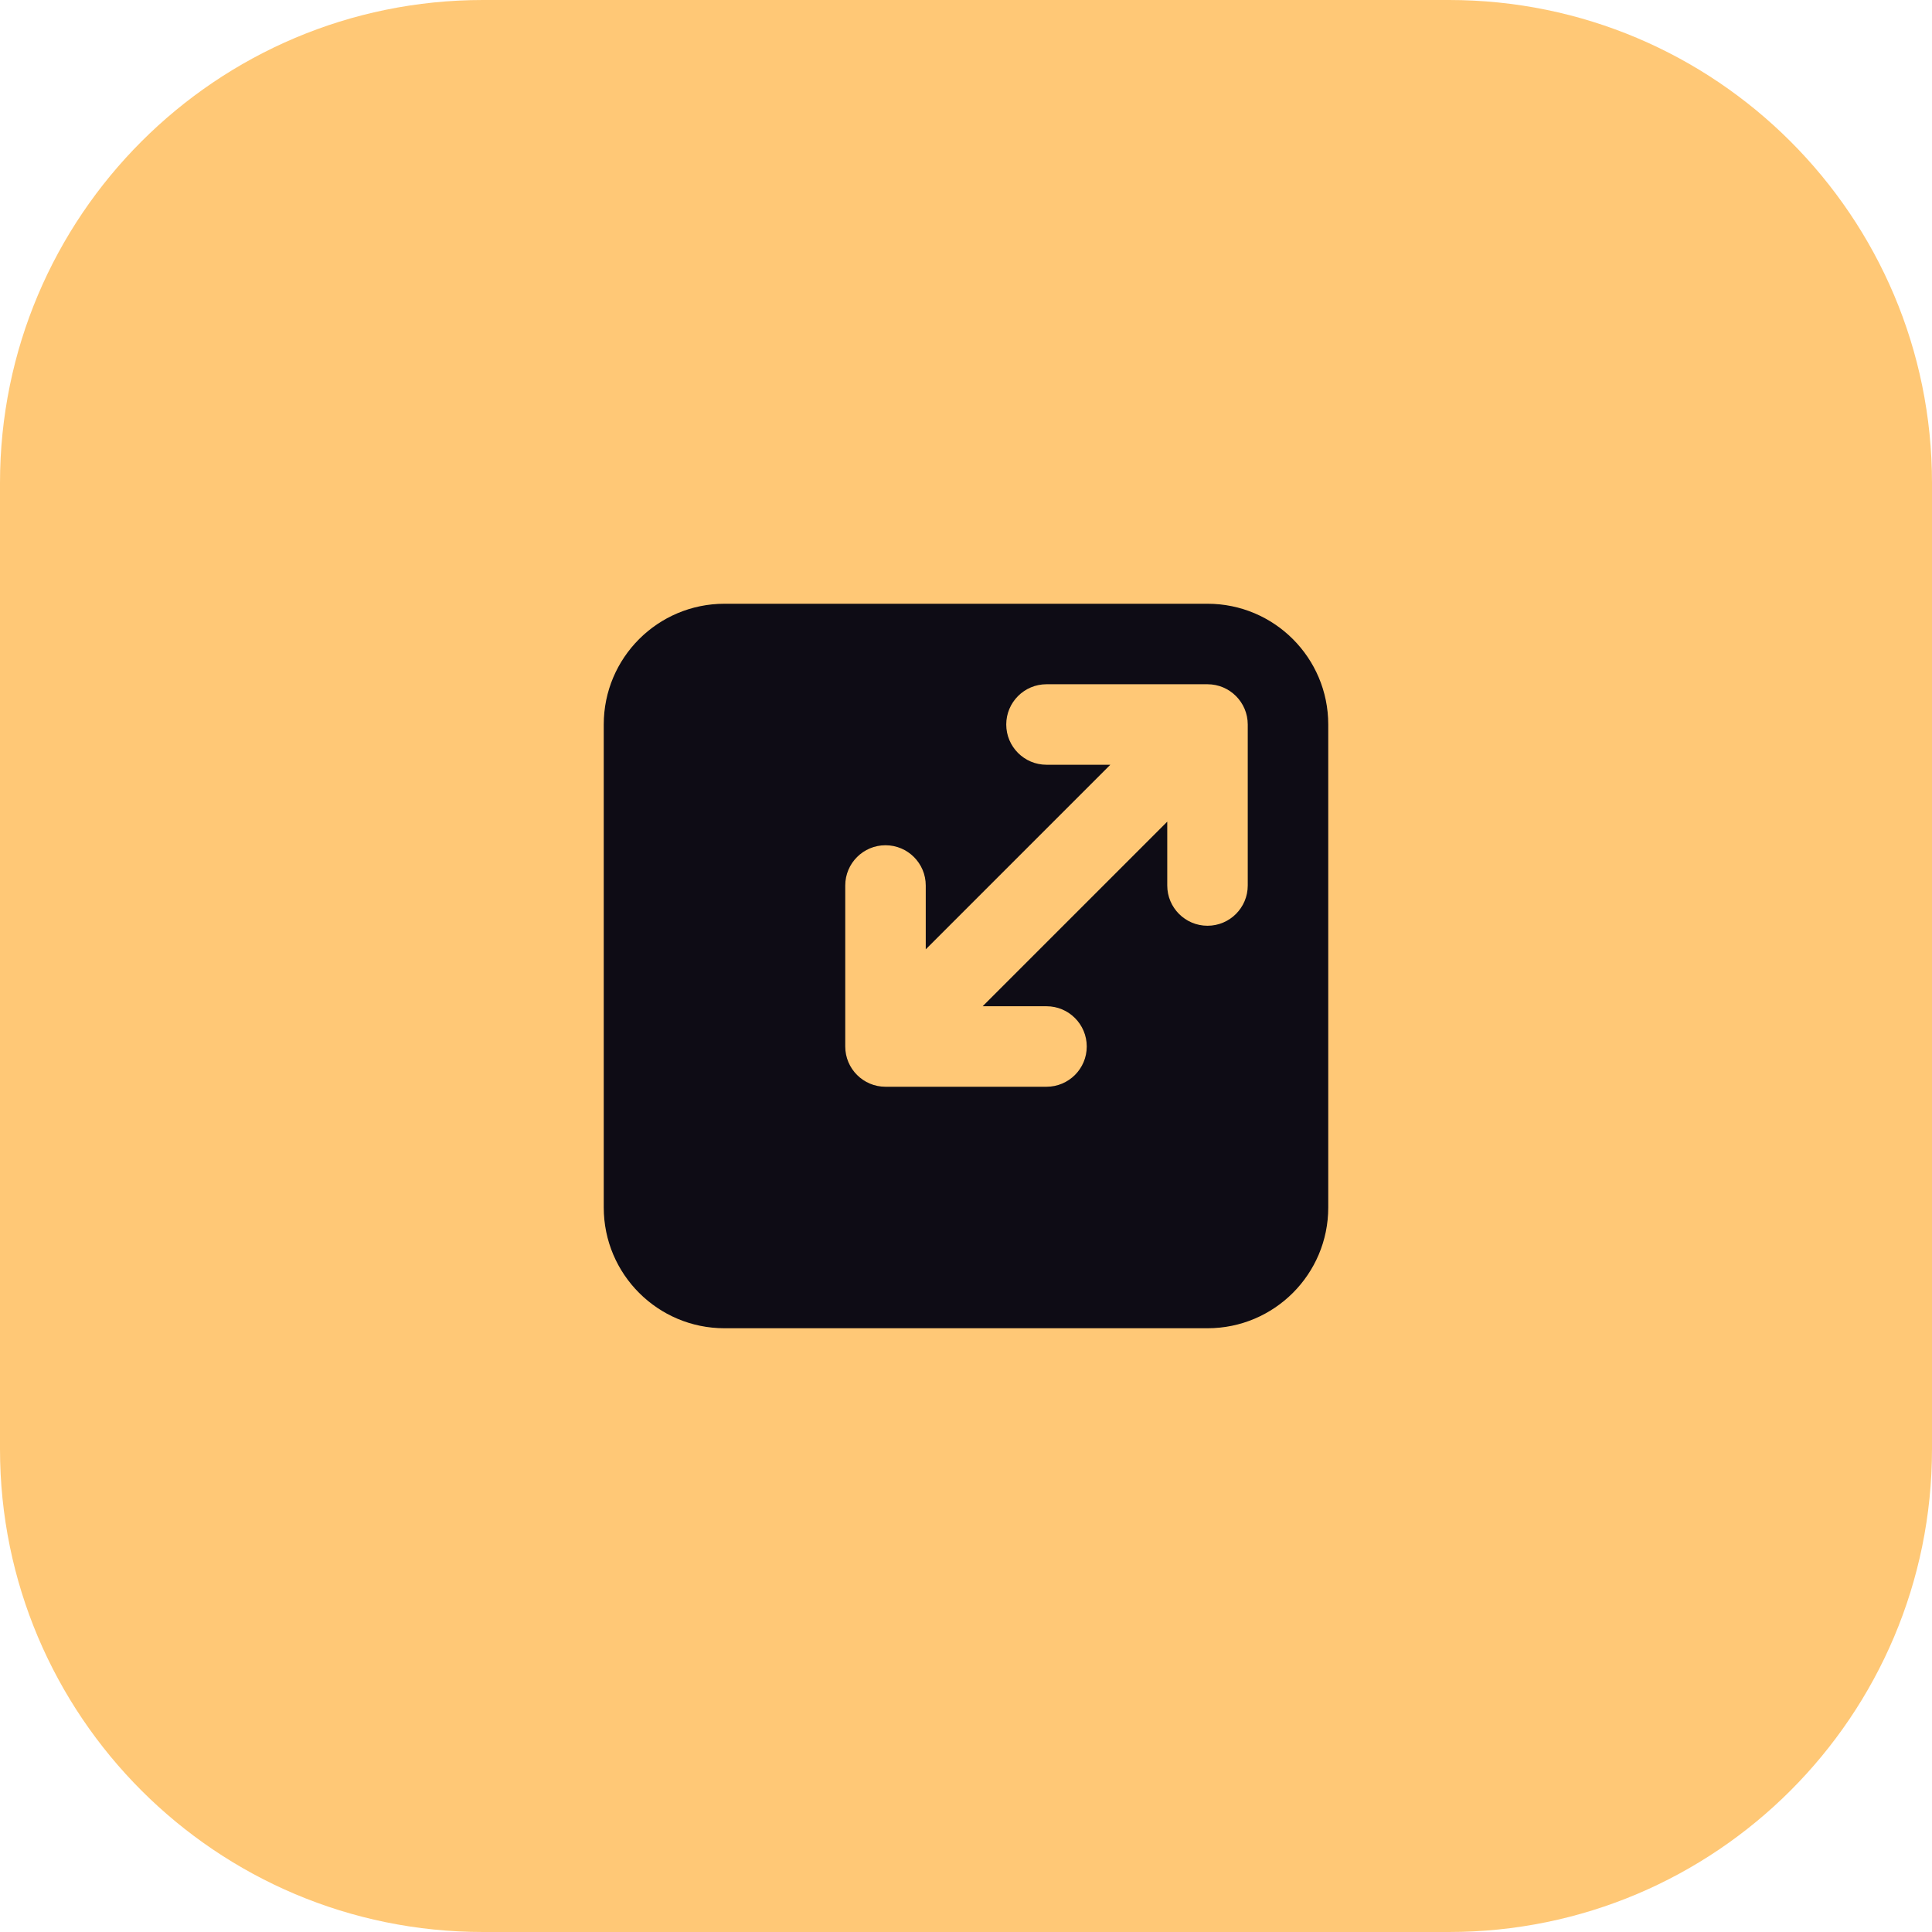
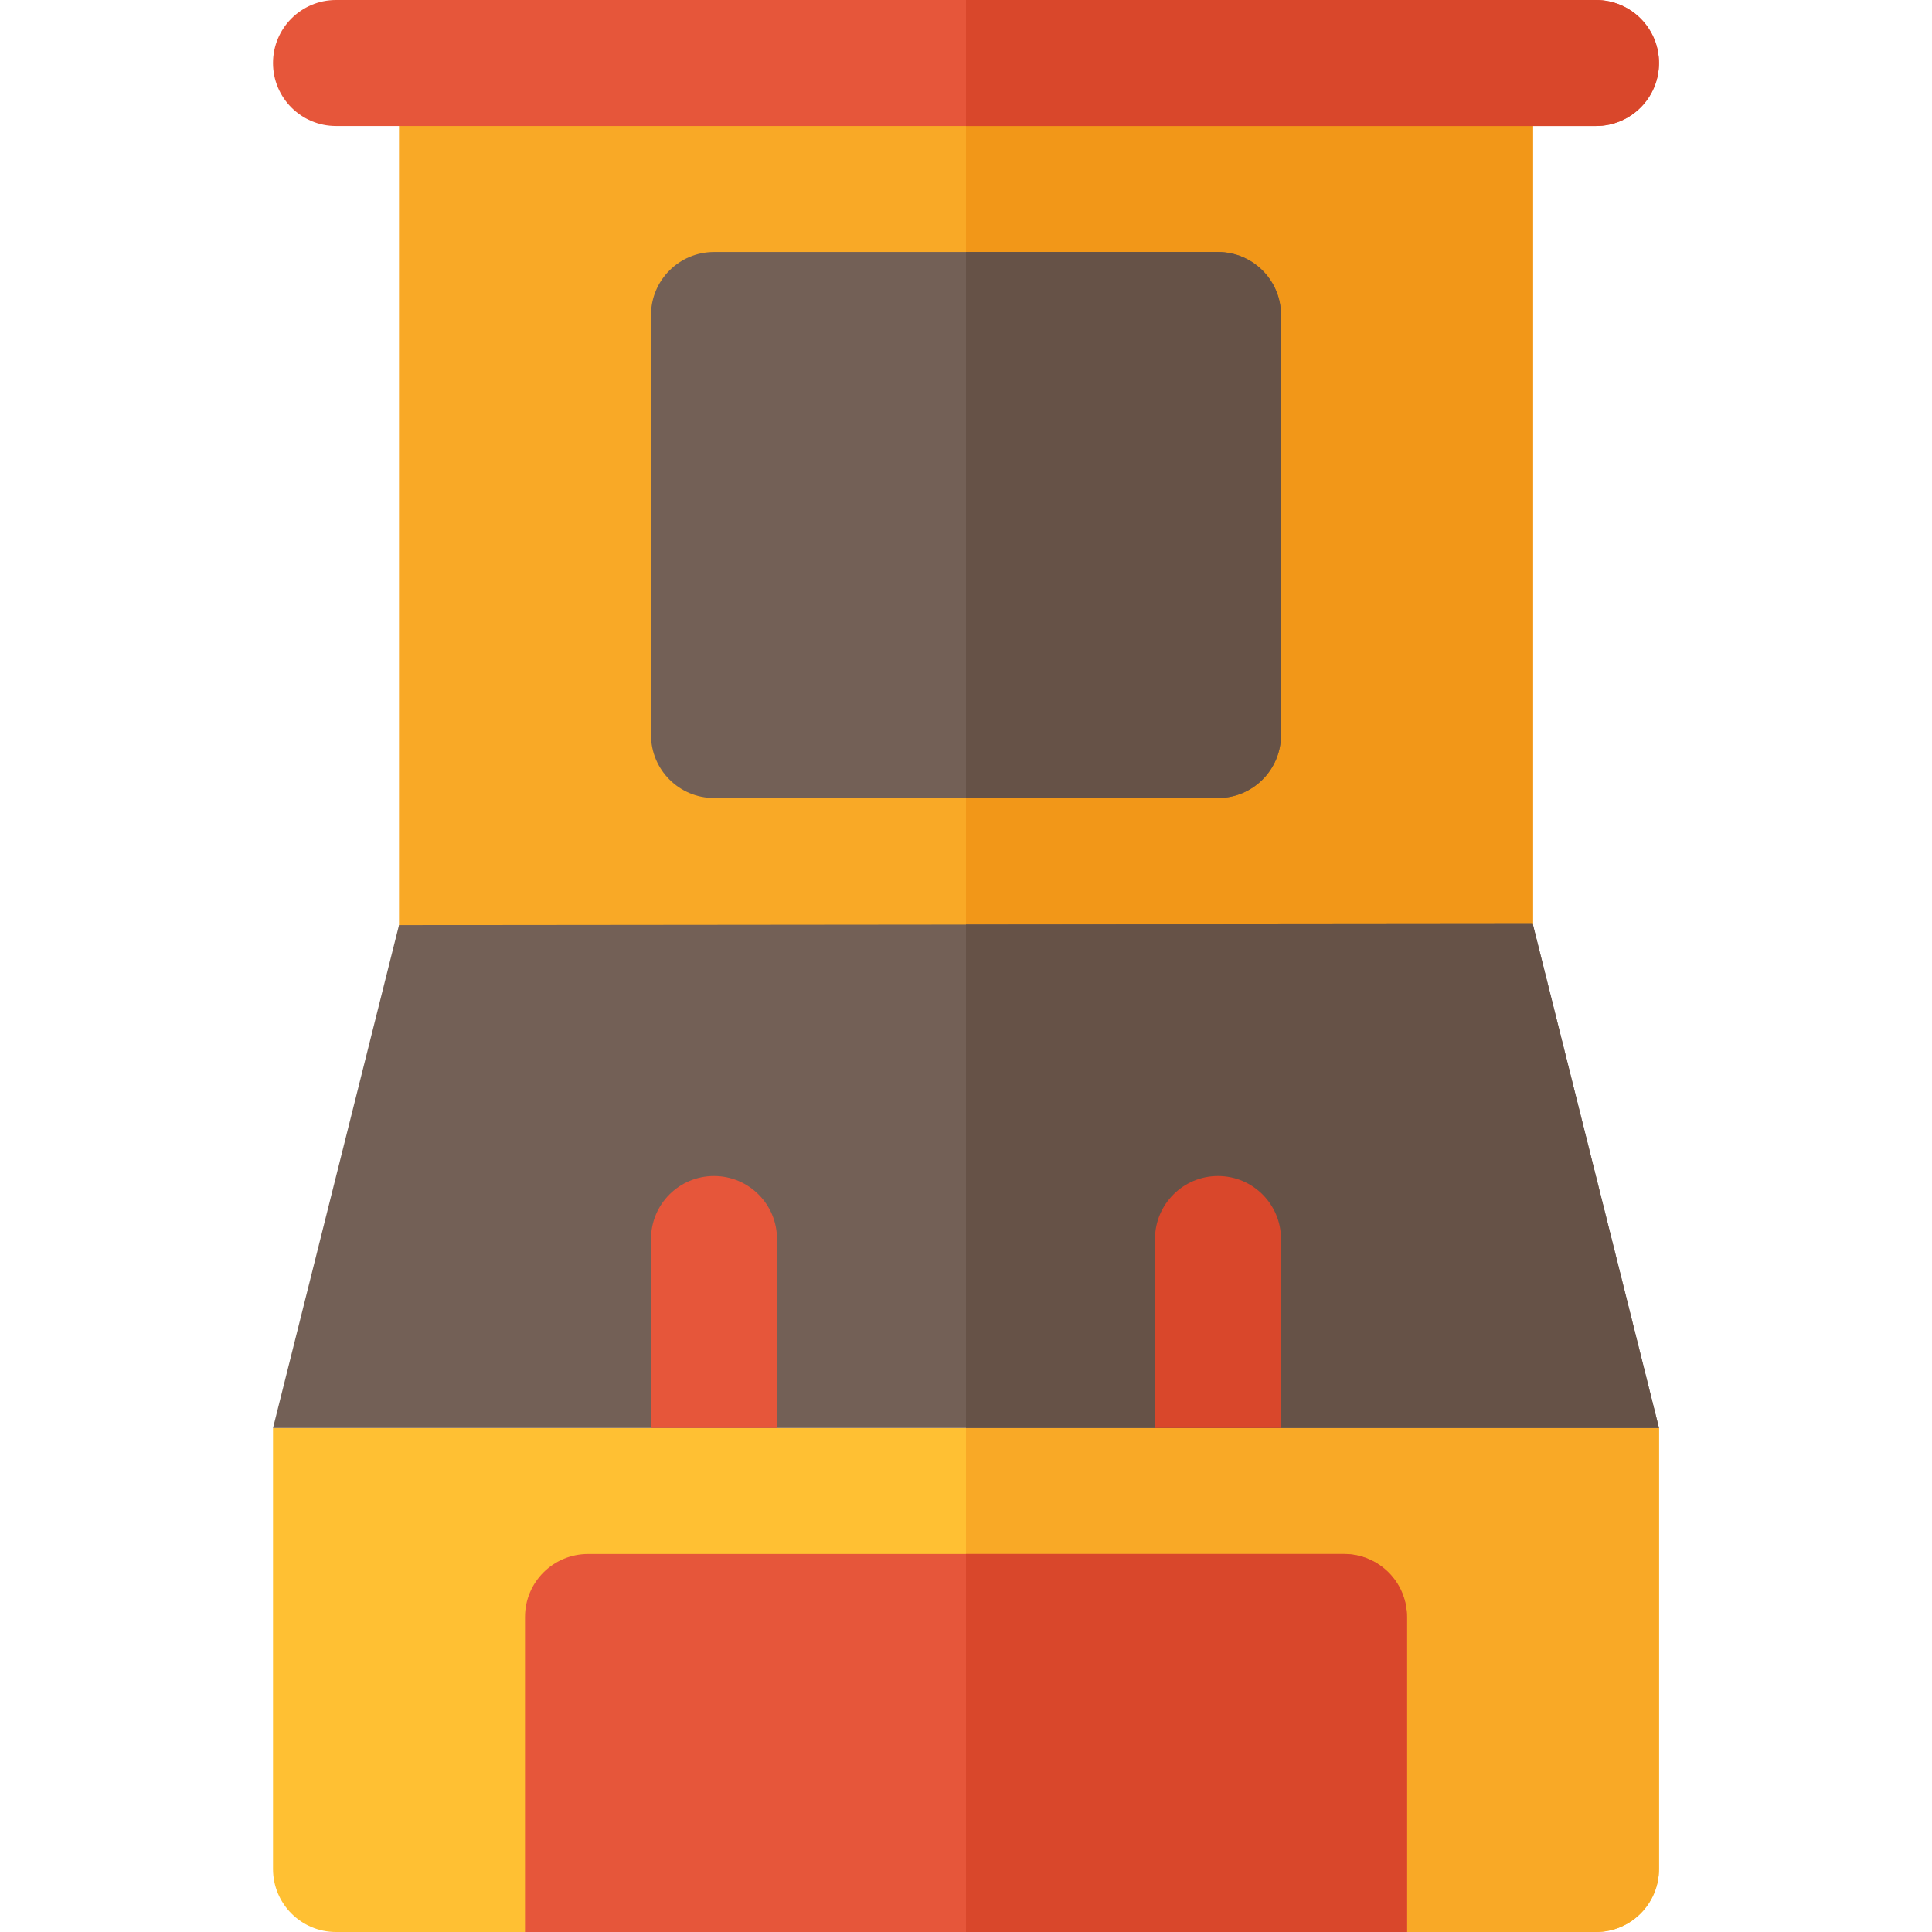
- <svg xmlns="http://www.w3.org/2000/svg" width="48" height="48" viewBox="0 0 48 48" fill="none">
-   <rect width="48" height="48" rx="12" fill="#FFC876" />
-   <path fill-rule="evenodd" clip-rule="evenodd" d="M30 33H18C16.343 33 15 31.657 15 30V18C15 16.343 16.343 15 18 15H30C31.657 15 33 16.343 33 18V30C33 31.657 31.657 33 30 33ZM29 20.414L24.414 25H26C26.552 25 27 25.448 27 26C27 26.552 26.552 27 26 27H22C21.448 27 21 26.552 21 26V22C21 21.448 21.448 21 22 21C22.552 21 23 21.448 23 22V23.586L27.586 19H26C25.448 19 25 18.552 25 18C25 17.448 25.448 17 26 17H30C30.552 17 31 17.448 31 18V22C31 22.552 30.552 23 30 23C29.448 23 29 22.552 29 22V20.414Z" fill="#0E0C15" />
+ <svg xmlns="http://www.w3.org/2000/svg" height="800px" width="800px" version="1.1" id="Layer_1" viewBox="0 0 512 512" xml:space="preserve">
+   <path style="fill:#FFC033;" d="M72.348,378.435v116.87c0,9.223,7.479,16.696,16.696,16.696h333.913  c9.217,0,16.696-7.473,16.696-16.696v-116.87H72.348z" />
+   <g>
+     <path style="fill:#F9A926;" d="M256,512h166.957c9.217,0,16.696-7.473,16.696-16.696v-116.87H256V512z" />
+     <path style="fill:#F9A926;" d="M389.565,278.261h-267.13c-9.217,0-16.696-7.473-16.696-16.696V16.696   C105.739,7.473,113.218,0,122.435,0h267.13c9.217,0,16.696,7.473,16.696,16.696v244.87   C406.261,270.788,398.782,278.261,389.565,278.261z" />
+   </g>
+   <path style="fill:#F29718;" d="M389.565,0H256v278.261h133.565c9.217,0,16.696-7.473,16.696-16.696V16.696  C406.261,7.473,398.782,0,389.565,0z" />
+   <polygon style="fill:#736056;" points="406.206,244.87 105.739,245.158 72.348,378.435 439.652,378.435 " />
+   <polygon style="fill:#665247;" points="256,378.435 439.652,378.435 406.206,244.87 256,245.013 " />
+   <path style="fill:#736056;" d="M322.783,211.478H189.217c-9.217,0-16.696-7.473-16.696-16.696V83.478  c0-9.223,7.479-16.696,16.696-16.696h133.565c9.217,0,16.696,7.473,16.696,16.696v111.304  C339.478,204.005,332,211.478,322.783,211.478z" />
+   <path style="fill:#E6563A;" d="M205.913,378.435v-50.087c0-9.223-7.479-16.696-16.696-16.696c-9.217,0-16.696,7.473-16.696,16.696  v50.087H205.913z" />
+   <path style="fill:#D9472B;" d="M339.478,378.435v-50.087c0-9.223-7.479-16.696-16.696-16.696s-16.696,7.473-16.696,16.696v50.087  H339.478z" />
+   <g>
+     <path style="fill:#E6563A;" d="M372.87,512H139.13v-83.478c0-9.22,7.475-16.696,16.696-16.696h200.348   c9.22,0,16.696,7.475,16.696,16.696V512z" />
+     <path style="fill:#E6563A;" d="M422.957,33.391H89.043c-9.217,0-16.696-7.473-16.696-16.696S79.826,0,89.043,0h333.913   c9.217,0,16.696,7.473,16.696,16.696S432.174,33.391,422.957,33.391z" />
+   </g>
+   <path style="fill:#D9472B;" d="M356.174,411.826H256V512h116.87v-83.478C372.87,419.301,365.394,411.826,356.174,411.826z" />
+   <path style="fill:#665247;" d="M322.783,66.783H256v144.696h66.783c9.217,0,16.696-7.473,16.696-16.696V83.478  C339.478,74.256,332,66.783,322.783,66.783z" />
+   <path style="fill:#D9472B;" d="M422.957,0H256v33.391h166.957c9.217,0,16.696-7.473,16.696-16.696S432.174,0,422.957,0z" />
</svg>
